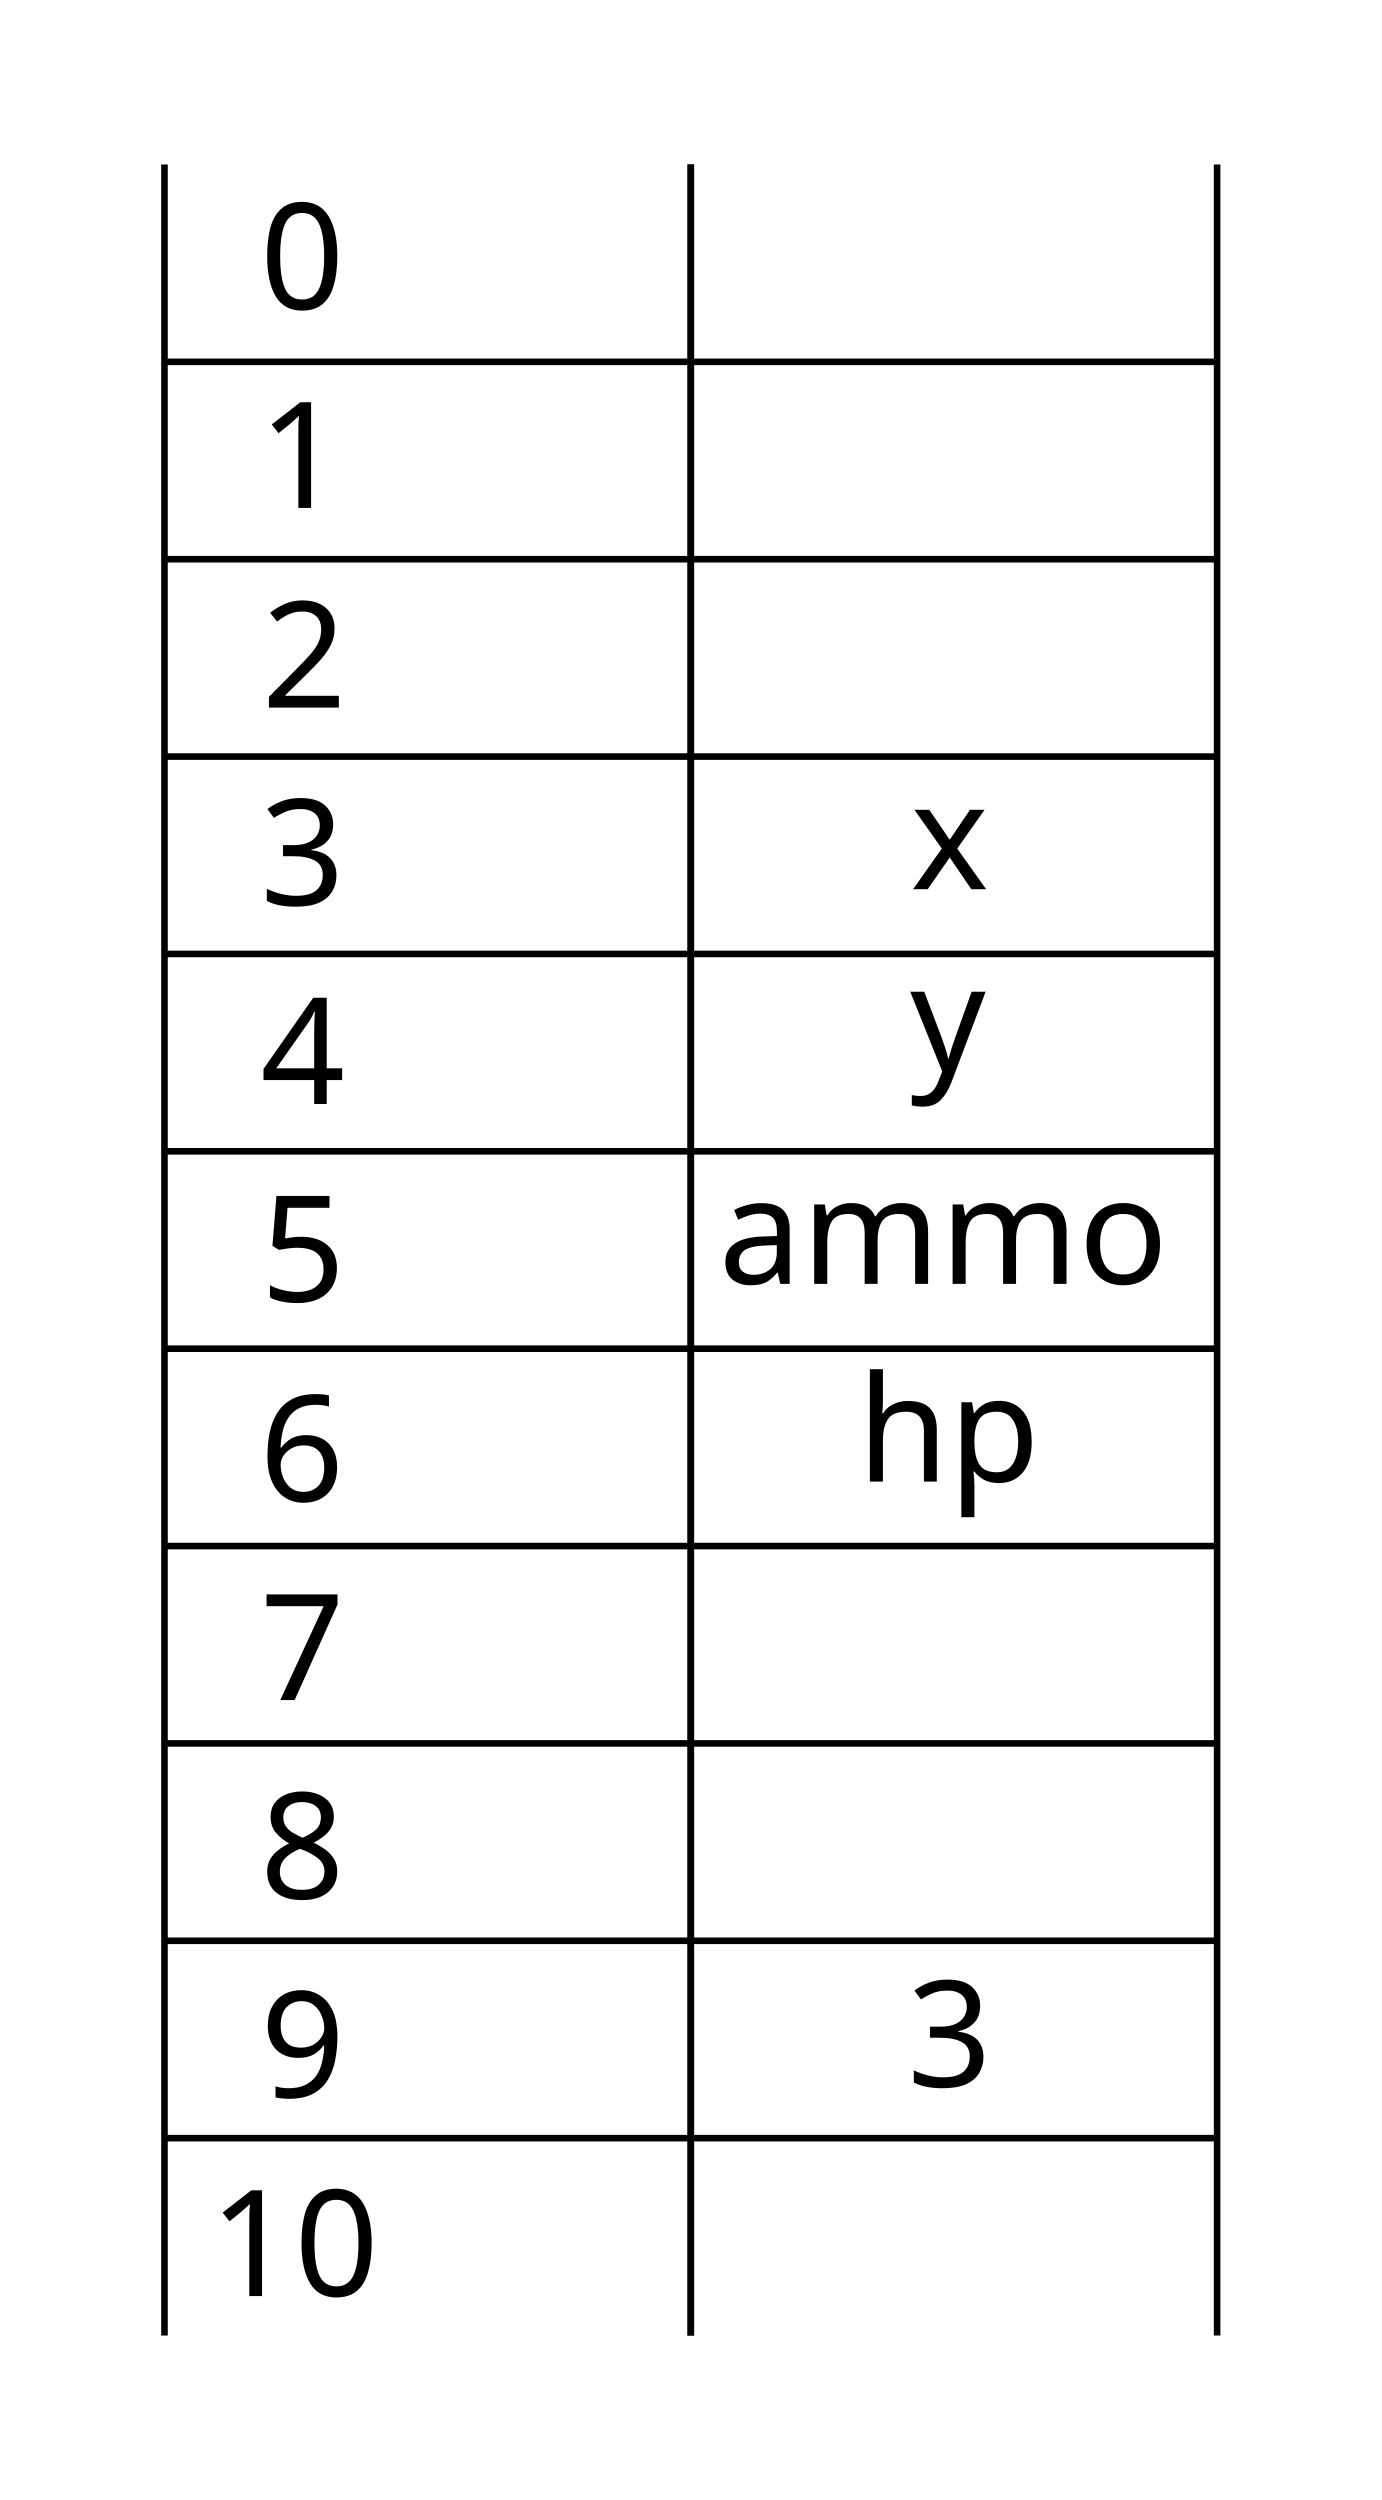
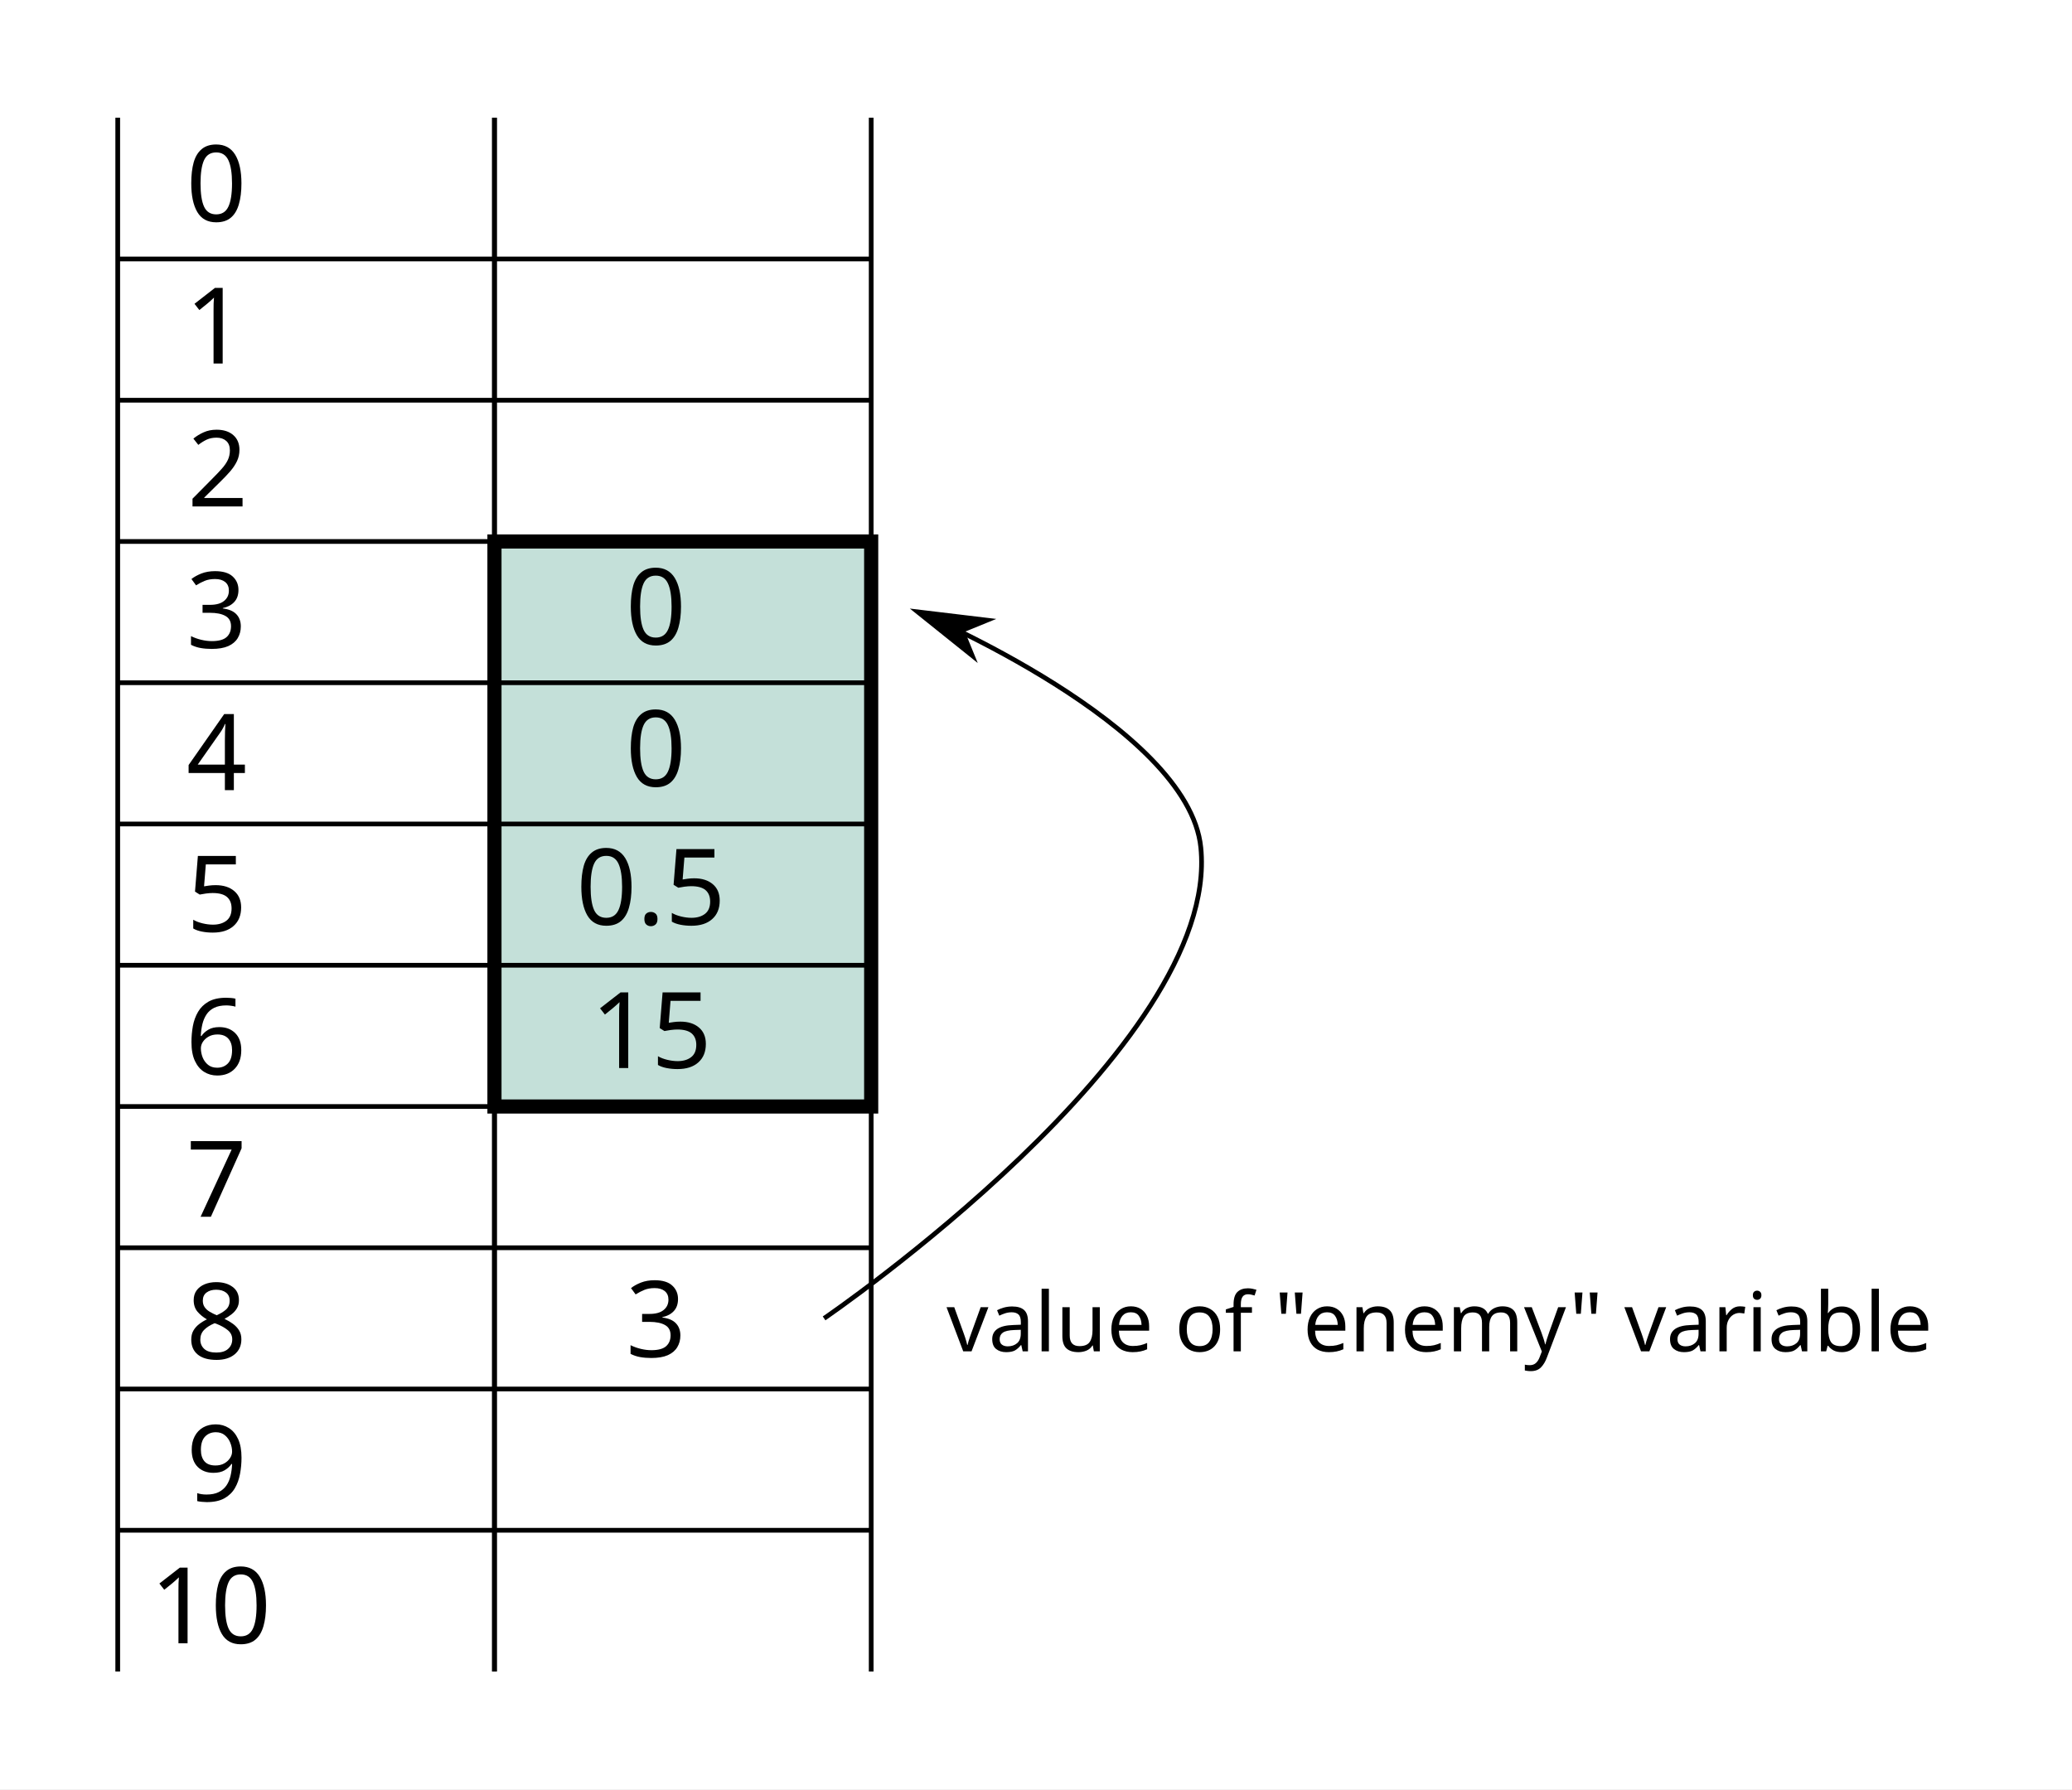
- <svg xmlns="http://www.w3.org/2000/svg" width="59.267mm" height="107.244mm" viewBox="0 0 210 380" id="svg2" version="1.1">
-   <defs id="defs4" />
+ <svg xmlns="http://www.w3.org/2000/svg" width="124.178mm" height="107.244mm" viewBox="0 0 440 380" id="svg2" version="1.1">
+   <defs id="defs4">
+     <marker orient="auto" refY="0.0" refX="0.0" id="Arrow1Lend" style="overflow:visible;">
+       <path id="path4327" d="M 0.0,0.0 L 5.0,-5.0 L -12.5,0.0 L 5.0,5.0 L 0.0,0.0 z " style="fill-rule:evenodd;stroke:#000000;stroke-width:1pt;stroke-opacity:1;fill:#000000;fill-opacity:1" transform="scale(0.8) rotate(180) translate(12.5,0)" />
+     </marker>
+   </defs>
  <g id="layer1" transform="translate(65,-47.36225)">
-     <rect style="opacity:1;fill:#ffffff;fill-opacity:1;stroke:none;stroke-width:2.425;stroke-miterlimit:10;stroke-dasharray:none;stroke-opacity:1" id="rect4155" width="210" height="380" x="-65" y="47.362" />
-     <g id="g4302">
-       <path id="path4153" d="M 40,72.362 40,402.362" style="fill:none;fill-rule:evenodd;stroke:#000000;stroke-width:1px;stroke-linecap:butt;stroke-linejoin:miter;stroke-opacity:1" />
-       <path id="path4184" d="m 40,102.362 80,0" style="fill:none;fill-rule:evenodd;stroke:#000000;stroke-width:1px;stroke-linecap:butt;stroke-linejoin:miter;stroke-opacity:1" />
-       <path id="path4186" d="M 120,72.362 120,402.362" style="fill:none;fill-rule:evenodd;stroke:#000000;stroke-width:1px;stroke-linecap:butt;stroke-linejoin:miter;stroke-opacity:1" />
-       <path id="path4184-3" d="m 40,192.362 80,0" style="fill:none;fill-rule:evenodd;stroke:#000000;stroke-width:1px;stroke-linecap:butt;stroke-linejoin:miter;stroke-opacity:1" />
-       <path id="path4184-8" d="m 40,342.362 80,0" style="fill:none;fill-rule:evenodd;stroke:#000000;stroke-width:1px;stroke-linecap:butt;stroke-linejoin:miter;stroke-opacity:1" />
-       <path id="path4184-6" d="m 40,312.362 80,0" style="fill:none;fill-rule:evenodd;stroke:#000000;stroke-width:1px;stroke-linecap:butt;stroke-linejoin:miter;stroke-opacity:1" />
-       <path id="path4184-0" d="m 40,282.362 80,0" style="fill:none;fill-rule:evenodd;stroke:#000000;stroke-width:1px;stroke-linecap:butt;stroke-linejoin:miter;stroke-opacity:1" />
-       <path id="path4184-4" d="m 40,132.362 80,0" style="fill:none;fill-rule:evenodd;stroke:#000000;stroke-width:1px;stroke-linecap:butt;stroke-linejoin:miter;stroke-opacity:1" />
-       <path id="path4184-8-8" d="m 40,222.362 80,0" style="fill:none;fill-rule:evenodd;stroke:#000000;stroke-width:1px;stroke-linecap:butt;stroke-linejoin:miter;stroke-opacity:1" />
-       <path id="path4184-8-88" d="m 40,372.362 80,0" style="fill:none;fill-rule:evenodd;stroke:#000000;stroke-width:1px;stroke-linecap:butt;stroke-linejoin:miter;stroke-opacity:1" />
-       <path id="path4184-4-9" d="m 40,162.362 80,0" style="fill:none;fill-rule:evenodd;stroke:#000000;stroke-width:1px;stroke-linecap:butt;stroke-linejoin:miter;stroke-opacity:1" />
-       <path id="path4184-8-8-7" d="m 40,252.362 80,0" style="fill:none;fill-rule:evenodd;stroke:#000000;stroke-width:1px;stroke-linecap:butt;stroke-linejoin:miter;stroke-opacity:1" />
-     </g>
-     <text xml:space="preserve" style="font-style:normal;font-weight:normal;font-size:22.5px;line-height:125%;font-family:sans-serif;text-align:start;letter-spacing:0px;word-spacing:0px;writing-mode:lr-tb;text-anchor:start;fill:#000000;fill-opacity:1;stroke:none;stroke-width:1px;stroke-linecap:butt;stroke-linejoin:miter;stroke-opacity:1" x="44.229" y="242.504" id="text4286">
-       <tspan id="tspan4288" x="44.229" y="242.504">ammo</tspan>
+     <rect style="opacity:1;fill:#ffffff;fill-opacity:1;stroke:none;stroke-width:2.425;stroke-miterlimit:10;stroke-dasharray:none;stroke-opacity:1" id="rect4155" width="440" height="380" x="-65" y="47.362" />
+     <rect style="opacity:1;fill:#c4e0d9;fill-opacity:1;stroke:#000000;stroke-width:3;stroke-miterlimit:4;stroke-dasharray:none;stroke-opacity:1" id="rect4316" width="80" height="120" x="40" y="162.362" />
+     <path style="fill:none;fill-rule:evenodd;stroke:#000000;stroke-width:1px;stroke-linecap:butt;stroke-linejoin:miter;stroke-opacity:1" d="M 40,72.362 40,402.362" id="path4153" />
+     <path style="fill:none;fill-rule:evenodd;stroke:#000000;stroke-width:1px;stroke-linecap:butt;stroke-linejoin:miter;stroke-opacity:1" d="m 40,102.362 80,0" id="path4184" />
+     <path style="fill:none;fill-rule:evenodd;stroke:#000000;stroke-width:1px;stroke-linecap:butt;stroke-linejoin:miter;stroke-opacity:1" d="M 120,72.362 120,402.362" id="path4186" />
+     <path style="fill:none;fill-rule:evenodd;stroke:#000000;stroke-width:1px;stroke-linecap:butt;stroke-linejoin:miter;stroke-opacity:1" d="m 40,192.362 80,0" id="path4184-3" />
+     <path style="fill:none;fill-rule:evenodd;stroke:#000000;stroke-width:1px;stroke-linecap:butt;stroke-linejoin:miter;stroke-opacity:1" d="m 40,342.362 80,0" id="path4184-8" />
+     <path style="fill:none;fill-rule:evenodd;stroke:#000000;stroke-width:1px;stroke-linecap:butt;stroke-linejoin:miter;stroke-opacity:1" d="m 40,312.362 80,0" id="path4184-6" />
+     <path style="fill:none;fill-rule:evenodd;stroke:#000000;stroke-width:1px;stroke-linecap:butt;stroke-linejoin:miter;stroke-opacity:1" d="m 40,282.362 80,0" id="path4184-0" />
+     <path style="fill:none;fill-rule:evenodd;stroke:#000000;stroke-width:1px;stroke-linecap:butt;stroke-linejoin:miter;stroke-opacity:1" d="m 40,132.362 80,0" id="path4184-4" />
+     <path style="fill:none;fill-rule:evenodd;stroke:#000000;stroke-width:1px;stroke-linecap:butt;stroke-linejoin:miter;stroke-opacity:1" d="m 40,222.362 80,0" id="path4184-8-8" />
+     <path style="fill:none;fill-rule:evenodd;stroke:#000000;stroke-width:1px;stroke-linecap:butt;stroke-linejoin:miter;stroke-opacity:1" d="m 40,372.362 80,0" id="path4184-8-88" />
+     <path style="fill:none;fill-rule:evenodd;stroke:#000000;stroke-width:1px;stroke-linecap:butt;stroke-linejoin:miter;stroke-opacity:1" d="m 40,162.362 80,0" id="path4184-4-9" />
+     <path style="fill:none;fill-rule:evenodd;stroke:#000000;stroke-width:1px;stroke-linecap:butt;stroke-linejoin:miter;stroke-opacity:1" d="m 40,252.362 80,0" id="path4184-8-8-7" />
+     <text xml:space="preserve" style="font-style:normal;font-weight:normal;font-size:22.5px;line-height:125%;font-family:sans-serif;text-align:start;letter-spacing:0px;word-spacing:0px;writing-mode:lr-tb;text-anchor:start;fill:#000000;fill-opacity:1;stroke:none;stroke-width:1px;stroke-linecap:butt;stroke-linejoin:miter;stroke-opacity:1" x="60.427" y="274.197" id="text4286">
+       <tspan id="tspan4288" x="60.427" y="274.197">15</tspan>
    </text>
-     <text xml:space="preserve" style="font-style:normal;font-weight:normal;font-size:22.5px;line-height:125%;font-family:sans-serif;text-align:start;letter-spacing:0px;word-spacing:0px;writing-mode:lr-tb;text-anchor:start;fill:#000000;fill-opacity:1;stroke:none;stroke-width:1px;stroke-linecap:butt;stroke-linejoin:miter;stroke-opacity:1" x="73.386" y="182.515" id="text4290">
-       <tspan id="tspan4292" x="73.386" y="182.515">x</tspan>
+     <text xml:space="preserve" style="font-style:normal;font-weight:normal;font-size:22.5px;line-height:125%;font-family:sans-serif;text-align:start;letter-spacing:0px;word-spacing:0px;writing-mode:lr-tb;text-anchor:start;fill:#000000;fill-opacity:1;stroke:none;stroke-width:1px;stroke-linecap:butt;stroke-linejoin:miter;stroke-opacity:1" x="67.848" y="184.241" id="text4290">
+       <tspan id="tspan4292" x="67.848" y="184.241">0</tspan>
    </text>
-     <text xml:space="preserve" style="font-style:normal;font-weight:normal;font-size:22.5px;line-height:125%;font-family:sans-serif;text-align:start;letter-spacing:0px;word-spacing:0px;writing-mode:lr-tb;text-anchor:start;fill:#000000;fill-opacity:1;stroke:none;stroke-width:1px;stroke-linecap:butt;stroke-linejoin:miter;stroke-opacity:1" x="73.342" y="210.174" id="text4294">
-       <tspan id="tspan4296" x="73.342" y="210.174">y</tspan>
+     <text xml:space="preserve" style="font-style:normal;font-weight:normal;font-size:22.5px;line-height:125%;font-family:sans-serif;text-align:start;letter-spacing:0px;word-spacing:0px;writing-mode:lr-tb;text-anchor:start;fill:#000000;fill-opacity:1;stroke:none;stroke-width:1px;stroke-linecap:butt;stroke-linejoin:miter;stroke-opacity:1" x="67.848" y="214.345" id="text4294">
+       <tspan id="tspan4296" x="67.848" y="214.345">0</tspan>
    </text>
-     <text xml:space="preserve" style="font-style:normal;font-weight:normal;font-size:22.5px;line-height:125%;font-family:sans-serif;text-align:start;letter-spacing:0px;word-spacing:0px;writing-mode:lr-tb;text-anchor:start;fill:#000000;fill-opacity:1;stroke:none;stroke-width:1px;stroke-linecap:butt;stroke-linejoin:miter;stroke-opacity:1" x="65.311" y="272.569" id="text4298">
-       <tspan id="tspan4300" x="65.311" y="272.569">hp</tspan>
+     <text xml:space="preserve" style="font-style:normal;font-weight:normal;font-size:22.5px;line-height:125%;font-family:sans-serif;text-align:start;letter-spacing:0px;word-spacing:0px;writing-mode:lr-tb;text-anchor:start;fill:#000000;fill-opacity:1;stroke:none;stroke-width:1px;stroke-linecap:butt;stroke-linejoin:miter;stroke-opacity:1" x="57.339" y="243.76" id="text4298">
+       <tspan id="tspan4300" x="57.339" y="243.76">0.5</tspan>
    </text>
    <g transform="translate(-80,2.8926105e-5)" id="g4302-9">
      <path id="path4153-6" d="M 40,72.362 40,402.362" style="fill:none;fill-rule:evenodd;stroke:#000000;stroke-width:1px;stroke-linecap:butt;stroke-linejoin:miter;stroke-opacity:1" />
      <path id="path4184-43" d="m 40,102.362 80,0" style="fill:none;fill-rule:evenodd;stroke:#000000;stroke-width:1px;stroke-linecap:butt;stroke-linejoin:miter;stroke-opacity:1" />
      <path id="path4186-3" d="M 120,72.362 120,402.362" style="fill:none;fill-rule:evenodd;stroke:#000000;stroke-width:1px;stroke-linecap:butt;stroke-linejoin:miter;stroke-opacity:1" />
      <path id="path4184-3-3" d="m 40,192.362 80,0" style="fill:none;fill-rule:evenodd;stroke:#000000;stroke-width:1px;stroke-linecap:butt;stroke-linejoin:miter;stroke-opacity:1" />
      <path id="path4184-8-86" d="m 40,342.362 80,0" style="fill:none;fill-rule:evenodd;stroke:#000000;stroke-width:1px;stroke-linecap:butt;stroke-linejoin:miter;stroke-opacity:1" />
      <path id="path4184-6-0" d="m 40,312.362 80,0" style="fill:none;fill-rule:evenodd;stroke:#000000;stroke-width:1px;stroke-linecap:butt;stroke-linejoin:miter;stroke-opacity:1" />
      <path id="path4184-0-4" d="m 40,282.362 80,0" style="fill:none;fill-rule:evenodd;stroke:#000000;stroke-width:1px;stroke-linecap:butt;stroke-linejoin:miter;stroke-opacity:1" />
      <path id="path4184-4-8" d="m 40,132.362 80,0" style="fill:none;fill-rule:evenodd;stroke:#000000;stroke-width:1px;stroke-linecap:butt;stroke-linejoin:miter;stroke-opacity:1" />
      <path id="path4184-8-8-8" d="m 40,222.362 80,0" style="fill:none;fill-rule:evenodd;stroke:#000000;stroke-width:1px;stroke-linecap:butt;stroke-linejoin:miter;stroke-opacity:1" />
      <path id="path4184-8-88-8" d="m 40,372.362 80,0" style="fill:none;fill-rule:evenodd;stroke:#000000;stroke-width:1px;stroke-linecap:butt;stroke-linejoin:miter;stroke-opacity:1" />
      <path id="path4184-4-9-9" d="m 40,162.362 80,0" style="fill:none;fill-rule:evenodd;stroke:#000000;stroke-width:1px;stroke-linecap:butt;stroke-linejoin:miter;stroke-opacity:1" />
      <path id="path4184-8-8-7-7" d="m 40,252.362 80,0" style="fill:none;fill-rule:evenodd;stroke:#000000;stroke-width:1px;stroke-linecap:butt;stroke-linejoin:miter;stroke-opacity:1" />
    </g>
    <text xml:space="preserve" style="font-style:normal;font-weight:normal;font-size:22.5px;line-height:125%;font-family:sans-serif;text-align:start;letter-spacing:0px;word-spacing:0px;writing-mode:lr-tb;text-anchor:start;fill:#000000;fill-opacity:1;stroke:none;stroke-width:1px;stroke-linecap:butt;stroke-linejoin:miter;stroke-opacity:1" x="-25.496" y="94.362" id="text4207">
      <tspan id="tspan4209" x="-25.496" y="94.362">0</tspan>
    </text>
    <text xml:space="preserve" style="font-style:normal;font-weight:normal;font-size:22.5px;line-height:125%;font-family:sans-serif;text-align:start;letter-spacing:0px;word-spacing:0px;writing-mode:lr-tb;text-anchor:start;fill:#000000;fill-opacity:1;stroke:none;stroke-width:1px;stroke-linecap:butt;stroke-linejoin:miter;stroke-opacity:1" x="-25.699" y="124.573" id="text4211">
      <tspan id="tspan4213" x="-25.699" y="124.573">1</tspan>
    </text>
    <text xml:space="preserve" style="font-style:normal;font-weight:normal;font-size:22.5px;line-height:125%;font-family:sans-serif;text-align:start;letter-spacing:0px;word-spacing:0px;writing-mode:lr-tb;text-anchor:start;fill:#000000;fill-opacity:1;stroke:none;stroke-width:1px;stroke-linecap:butt;stroke-linejoin:miter;stroke-opacity:1" x="-25.199" y="154.922" id="text4215">
      <tspan id="tspan4217" x="-25.199" y="154.922">2</tspan>
    </text>
    <text xml:space="preserve" style="font-style:normal;font-weight:normal;font-size:22.5px;line-height:125%;font-family:sans-serif;text-align:start;letter-spacing:0px;word-spacing:0px;writing-mode:lr-tb;text-anchor:start;fill:#000000;fill-opacity:1;stroke:none;stroke-width:1px;stroke-linecap:butt;stroke-linejoin:miter;stroke-opacity:1" x="-25.458" y="184.962" id="text4219">
      <tspan id="tspan4221" x="-25.458" y="184.962">3</tspan>
    </text>
    <text xml:space="preserve" style="font-style:normal;font-weight:normal;font-size:22.5px;line-height:125%;font-family:sans-serif;text-align:start;letter-spacing:0px;word-spacing:0px;writing-mode:lr-tb;text-anchor:start;fill:#000000;fill-opacity:1;stroke:none;stroke-width:1px;stroke-linecap:butt;stroke-linejoin:miter;stroke-opacity:1" x="-25.419" y="215.173" id="text4223">
      <tspan id="tspan4225" x="-25.419" y="215.173">4</tspan>
    </text>
    <text xml:space="preserve" style="font-style:normal;font-weight:normal;font-size:22.5px;line-height:125%;font-family:sans-serif;text-align:start;letter-spacing:0px;word-spacing:0px;writing-mode:lr-tb;text-anchor:start;fill:#000000;fill-opacity:1;stroke:none;stroke-width:1px;stroke-linecap:butt;stroke-linejoin:miter;stroke-opacity:1" x="-25.386" y="245.214" id="text4227">
      <tspan id="tspan4229" x="-25.386" y="245.214">5</tspan>
    </text>
    <text xml:space="preserve" style="font-style:normal;font-weight:normal;font-size:22.5px;line-height:125%;font-family:sans-serif;text-align:start;letter-spacing:0px;word-spacing:0px;writing-mode:lr-tb;text-anchor:start;fill:#000000;fill-opacity:1;stroke:none;stroke-width:1px;stroke-linecap:butt;stroke-linejoin:miter;stroke-opacity:1" x="-25.578" y="275.562" id="text4231">
      <tspan id="tspan4233" x="-25.578" y="275.562">6</tspan>
    </text>
    <text xml:space="preserve" style="font-style:normal;font-weight:normal;font-size:22.5px;line-height:125%;font-family:sans-serif;text-align:start;letter-spacing:0px;word-spacing:0px;writing-mode:lr-tb;text-anchor:start;fill:#000000;fill-opacity:1;stroke:none;stroke-width:1px;stroke-linecap:butt;stroke-linejoin:miter;stroke-opacity:1" x="-25.463" y="305.773" id="text4235">
      <tspan id="tspan4237" x="-25.463" y="305.773">7</tspan>
    </text>
    <text xml:space="preserve" style="font-style:normal;font-weight:normal;font-size:22.5px;line-height:125%;font-family:sans-serif;text-align:start;letter-spacing:0px;word-spacing:0px;writing-mode:lr-tb;text-anchor:start;fill:#000000;fill-opacity:1;stroke:none;stroke-width:1px;stroke-linecap:butt;stroke-linejoin:miter;stroke-opacity:1" x="-25.496" y="335.962" id="text4239">
      <tspan id="tspan4241" x="-25.496" y="335.962">8</tspan>
    </text>
    <text xml:space="preserve" style="font-style:normal;font-weight:normal;font-size:22.5px;line-height:125%;font-family:sans-serif;text-align:start;letter-spacing:0px;word-spacing:0px;writing-mode:lr-tb;text-anchor:start;fill:#000000;fill-opacity:1;stroke:none;stroke-width:1px;stroke-linecap:butt;stroke-linejoin:miter;stroke-opacity:1" x="-25.419" y="366.162" id="text4243">
      <tspan id="tspan4245" x="-25.419" y="366.162">9</tspan>
    </text>
    <text xml:space="preserve" style="font-style:normal;font-weight:normal;font-size:22.5px;line-height:125%;font-family:sans-serif;text-align:start;letter-spacing:0px;word-spacing:0px;writing-mode:lr-tb;text-anchor:start;fill:#000000;fill-opacity:1;stroke:none;stroke-width:1px;stroke-linecap:butt;stroke-linejoin:miter;stroke-opacity:1" x="-33.154" y="396.362" id="text4247">
      <tspan id="tspan4249" x="-33.154" y="396.362">10</tspan>
    </text>
-     <text id="text4195" y="364.553" x="72.886" style="font-style:normal;font-weight:normal;font-size:22.5px;line-height:125%;font-family:sans-serif;text-align:start;letter-spacing:0px;word-spacing:0px;writing-mode:lr-tb;text-anchor:start;fill:#000000;fill-opacity:1;stroke:none;stroke-width:1px;stroke-linecap:butt;stroke-linejoin:miter;stroke-opacity:1" xml:space="preserve">
-       <tspan y="364.553" x="72.886" id="tspan4197">3</tspan>
+     <text xml:space="preserve" style="font-style:normal;font-weight:normal;font-size:22.5px;line-height:125%;font-family:sans-serif;text-align:start;letter-spacing:0px;word-spacing:0px;writing-mode:lr-tb;text-anchor:start;fill:#000000;fill-opacity:1;stroke:none;stroke-width:1px;stroke-linecap:butt;stroke-linejoin:miter;stroke-opacity:1" x="67.886" y="335.553" id="text4220">
+       <tspan id="tspan4222" x="67.886" y="335.553">3</tspan>
    </text>
+     <text xml:space="preserve" style="font-style:normal;font-weight:normal;font-size:22.5px;line-height:125%;font-family:sans-serif;text-align:start;letter-spacing:0px;word-spacing:0px;writing-mode:lr-tb;text-anchor:start;fill:#000000;fill-opacity:1;stroke:none;stroke-width:1px;stroke-linecap:butt;stroke-linejoin:miter;stroke-opacity:1" x="136" y="334.362" id="text4224">
+       <tspan id="tspan4226" x="136" y="334.362" style="font-size:17.5px">value of "enemy" variable</tspan>
+     </text>
+     <path style="fill:none;fill-rule:evenodd;stroke:#000000;stroke-width:1;stroke-linecap:butt;stroke-linejoin:miter;stroke-opacity:1;stroke-miterlimit:4;stroke-dasharray:none;marker-end:url(#Arrow1Lend)" d="m 110,327.362 c 0,0 84.29,-57.529 80,-100 -2.616,-25.902 -60,-50 -60,-50" id="path4318" />
  </g>
</svg>
